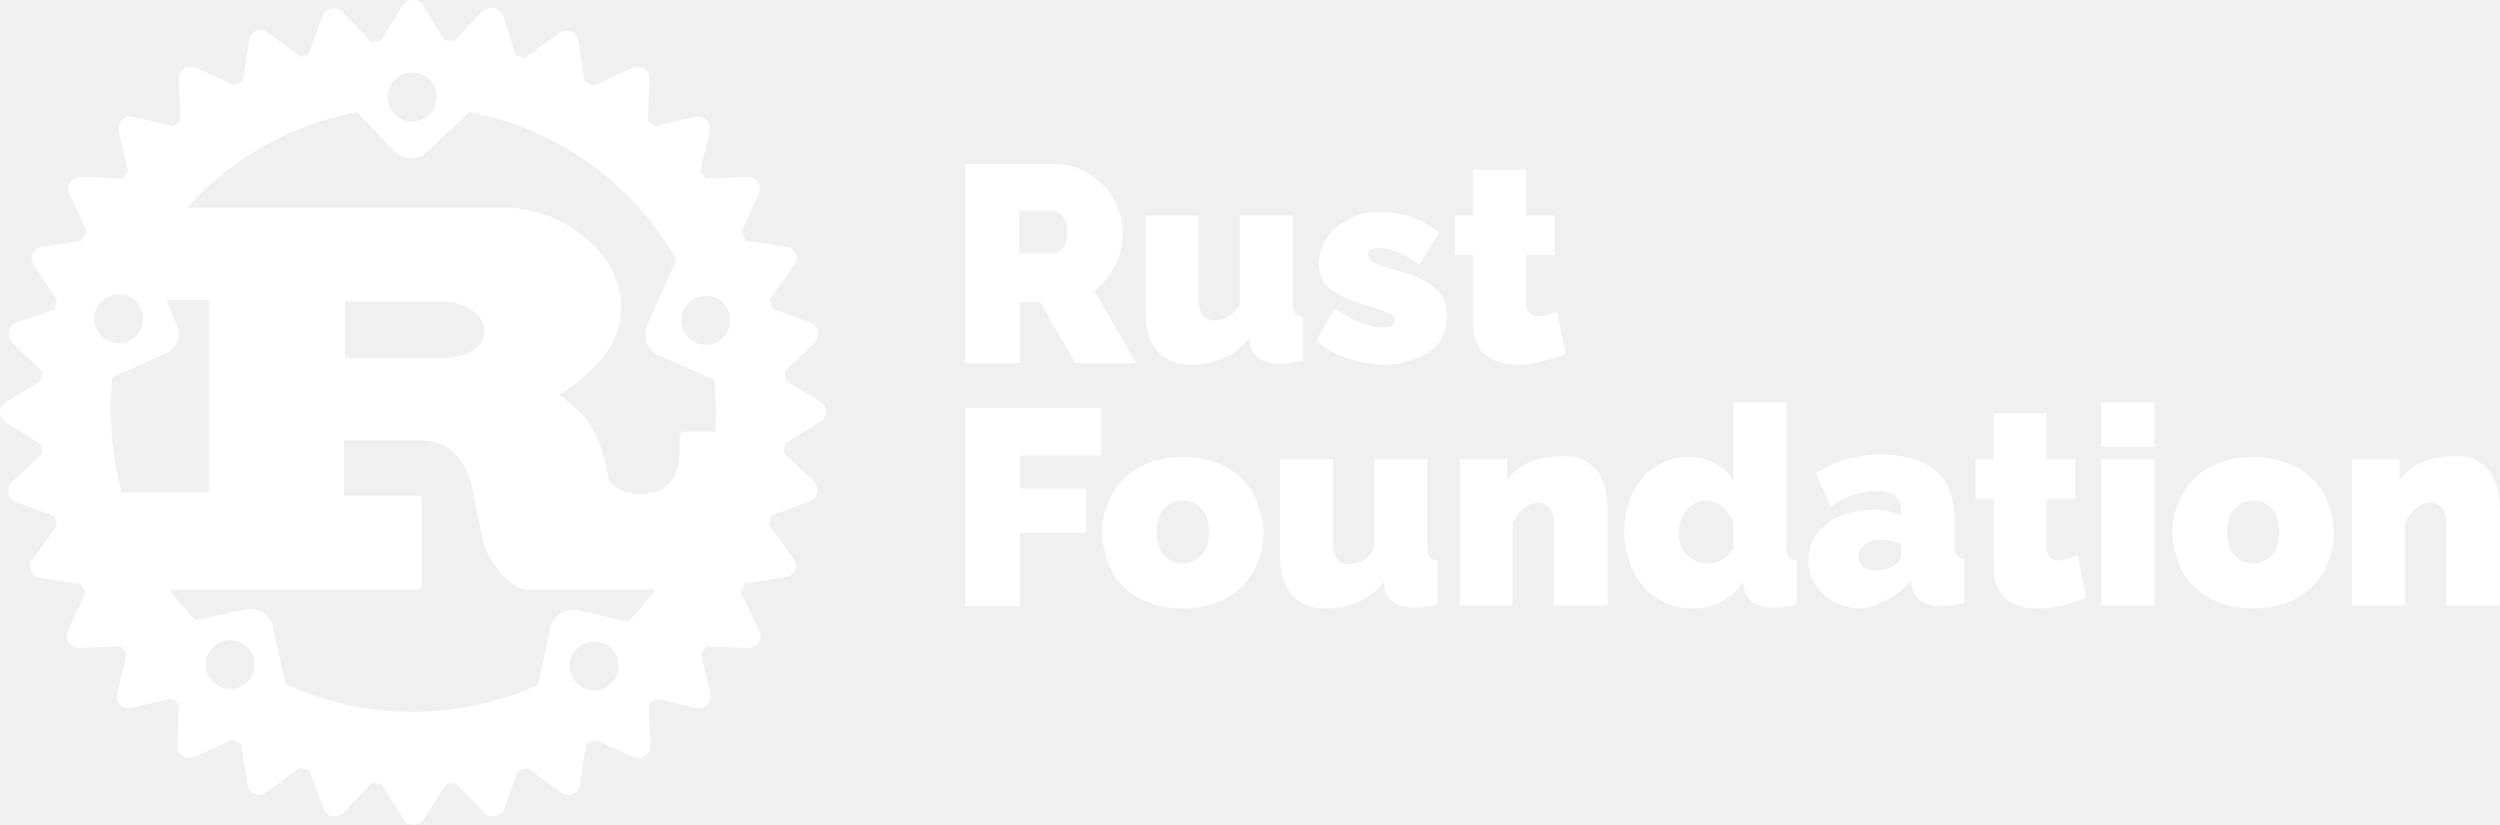
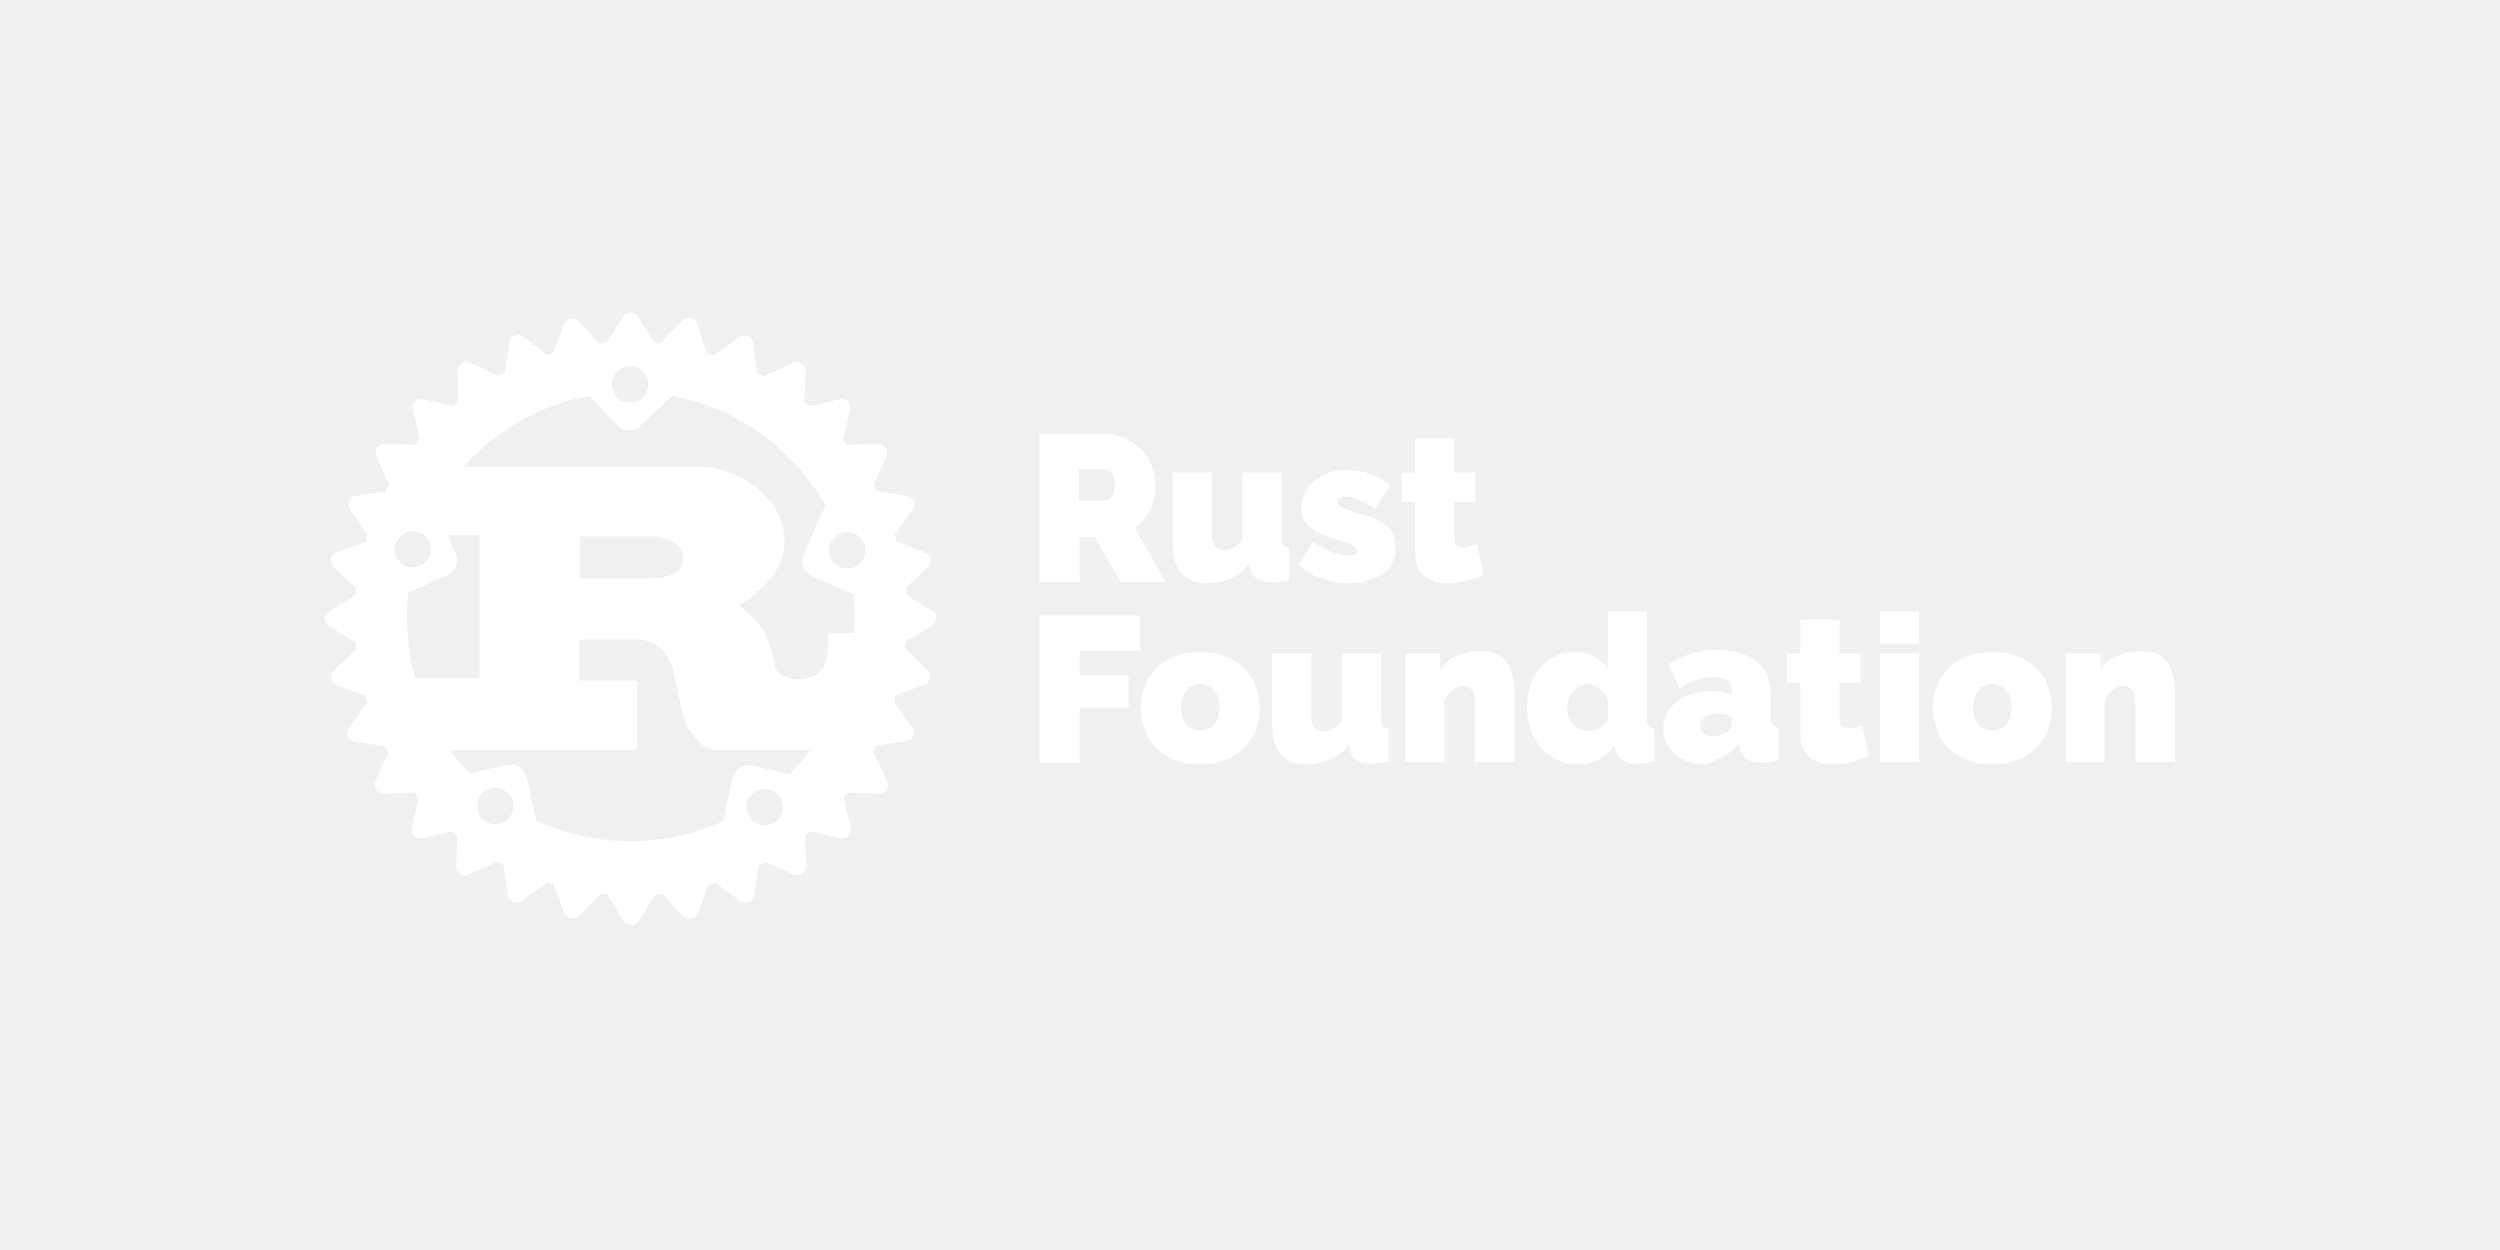
- <svg xmlns="http://www.w3.org/2000/svg" xmlns:xlink="http://www.w3.org/1999/xlink" width="194px" height="64px" viewBox="0 0 194 64" version="1.1">
+ <svg xmlns="http://www.w3.org/2000/svg" xmlns:xlink="http://www.w3.org/1999/xlink" width="200px" height="100px" viewBox="0 0 200 100" version="1.1">
  <defs>
-     <polygon id="path-1" points="0 0 194 0 194 64 0 64" />
+     <polygon id="path-1" points="0 0 148 0 148 49 0 49" />
  </defs>
-   <g id="Web" stroke="none" stroke-width="1" fill="none" fill-rule="evenodd">
-     <g id="DT_EuroRust-'23_vs.2c" transform="translate(-167, -4122)">
-       <g id="Group-22" transform="translate(167, 3775)">
-         <g id="Group-3" transform="translate(0, 347)">
-           <mask id="mask-2" fill="white">
-             <use xlink:href="#path-1" />
-           </mask>
-           <g id="Clip-2" />
-           <path d="M193.939,46.974 L189.826,46.974 L189.826,40.605 C189.826,40.054 189.703,39.625 189.457,39.38 C189.211,39.135 188.905,39.012 188.598,39.012 C188.229,39.012 187.861,39.135 187.493,39.441 C187.125,39.748 186.818,40.115 186.633,40.605 L186.633,46.974 L182.52,46.974 L182.52,35.644 L186.203,35.644 L186.203,37.297 C186.633,36.685 187.186,36.195 187.922,35.889 C188.66,35.583 189.519,35.399 190.501,35.399 C191.299,35.399 191.913,35.522 192.343,35.828 C192.773,36.134 193.141,36.44 193.386,36.869 C193.632,37.297 193.755,37.726 193.878,38.217 C193.939,38.706 194,39.135 194,39.503 L194,46.974 L193.939,46.974 Z M172.82,41.279 C172.82,42.014 173.005,42.626 173.372,43.054 C173.741,43.483 174.232,43.728 174.846,43.728 C175.46,43.728 175.89,43.483 176.319,43.054 C176.688,42.626 176.872,42.014 176.872,41.279 C176.872,40.543 176.688,39.931 176.319,39.503 C175.951,39.074 175.46,38.829 174.846,38.829 C174.232,38.829 173.802,39.074 173.372,39.503 C173.005,39.931 172.82,40.543 172.82,41.279 L172.82,41.279 Z M174.846,47.219 C173.802,47.219 172.943,47.035 172.144,46.729 C171.347,46.423 170.732,45.994 170.181,45.443 C169.628,44.892 169.259,44.28 169.013,43.545 C168.768,42.809 168.584,42.074 168.584,41.34 C168.584,40.543 168.707,39.809 169.013,39.135 C169.259,38.4 169.689,37.788 170.181,37.237 C170.671,36.685 171.347,36.257 172.144,35.951 C172.943,35.644 173.802,35.46 174.846,35.46 C175.829,35.46 176.749,35.644 177.547,35.951 C178.345,36.257 178.959,36.685 179.512,37.237 C180.065,37.788 180.432,38.4 180.678,39.135 C180.924,39.87 181.108,40.605 181.108,41.34 C181.108,42.136 180.985,42.871 180.678,43.545 C180.432,44.28 180.003,44.892 179.512,45.443 C178.959,45.994 178.345,46.423 177.547,46.729 C176.749,47.035 175.829,47.219 174.846,47.219 L174.846,47.219 Z M163.059,46.974 L167.172,46.974 L167.172,35.644 L163.059,35.644 L163.059,46.974 Z M163.059,34.664 L167.172,34.664 L167.172,31.234 L163.059,31.234 L163.059,34.664 Z M161.892,46.362 C161.34,46.606 160.725,46.791 160.051,46.974 C159.375,47.158 158.762,47.219 158.086,47.219 C157.594,47.219 157.165,47.158 156.797,47.035 C156.367,46.913 155.998,46.729 155.692,46.485 C155.385,46.239 155.139,45.872 154.955,45.443 C154.77,45.014 154.709,44.525 154.709,43.912 L154.709,38.706 L153.297,38.706 L153.297,35.644 L154.709,35.644 L154.709,32.092 L158.822,32.092 L158.822,35.644 L161.033,35.644 L161.033,38.706 L158.822,38.706 L158.822,42.442 C158.822,42.809 158.883,43.054 159.068,43.238 C159.252,43.36 159.436,43.483 159.744,43.483 C159.928,43.483 160.174,43.422 160.418,43.36 C160.664,43.3 160.91,43.177 161.217,43.116 C161.217,43.116 161.892,46.362 161.892,46.362 L161.892,46.362 Z M145.623,44.28 C145.868,44.28 146.114,44.218 146.36,44.157 C146.605,44.096 146.851,43.974 147.035,43.851 C147.22,43.728 147.342,43.606 147.403,43.483 C147.526,43.36 147.526,43.177 147.526,43.054 L147.526,42.197 C147.281,42.136 147.035,42.014 146.728,41.952 C146.421,41.891 146.175,41.891 145.93,41.891 C145.439,41.891 145.009,42.014 144.702,42.258 C144.396,42.503 144.211,42.809 144.211,43.177 C144.211,43.483 144.334,43.728 144.579,43.974 C144.825,44.218 145.255,44.28 145.623,44.28 L145.623,44.28 Z M144.396,47.219 C143.843,47.219 143.29,47.097 142.799,46.913 C142.308,46.729 141.878,46.485 141.51,46.117 C141.142,45.811 140.896,45.382 140.65,44.953 C140.404,44.525 140.343,44.034 140.343,43.483 C140.343,42.932 140.466,42.381 140.712,41.891 C140.957,41.401 141.326,41.034 141.755,40.666 C142.185,40.299 142.676,40.054 143.29,39.869 C143.904,39.686 144.518,39.563 145.255,39.563 C146.175,39.563 146.912,39.686 147.526,39.992 L147.526,39.625 C147.526,39.074 147.342,38.706 147.035,38.461 C146.728,38.217 146.237,38.094 145.562,38.094 C144.886,38.094 144.334,38.217 143.781,38.4 C143.228,38.583 142.676,38.89 142.062,39.319 L140.896,36.746 C142.369,35.766 144.088,35.277 145.991,35.277 C147.833,35.277 149.184,35.705 150.167,36.502 C151.149,37.297 151.639,38.523 151.639,40.115 L151.639,42.32 C151.639,42.688 151.7,42.994 151.823,43.116 C151.946,43.238 152.131,43.36 152.438,43.36 L152.438,46.791 C152.131,46.852 151.762,46.913 151.517,46.974 C151.271,47.035 150.964,47.035 150.718,47.035 C149.982,47.035 149.429,46.913 149.061,46.606 C148.693,46.362 148.447,45.933 148.325,45.443 L148.263,45.014 C147.772,45.688 147.158,46.178 146.482,46.485 C145.808,46.791 145.193,47.219 144.396,47.219 Z M132.547,43.728 C133.283,43.728 133.959,43.36 134.511,42.565 L134.511,40.543 C134.327,40.054 134.02,39.625 133.651,39.319 C133.283,39.012 132.854,38.829 132.424,38.829 C132.117,38.829 131.871,38.89 131.564,39.012 C131.319,39.135 131.073,39.319 130.889,39.563 C130.705,39.809 130.582,40.054 130.459,40.36 C130.336,40.666 130.275,40.972 130.275,41.34 C130.275,42.074 130.459,42.626 130.889,43.054 C131.319,43.483 131.871,43.728 132.547,43.728 L132.547,43.728 Z M131.442,47.219 C130.643,47.219 129.968,47.097 129.293,46.791 C128.617,46.485 128.065,46.117 127.573,45.566 C127.083,45.014 126.714,44.402 126.469,43.667 C126.223,42.932 126.038,42.136 126.038,41.279 C126.038,40.421 126.161,39.686 126.407,38.951 C126.653,38.217 127.021,37.603 127.45,37.114 C127.881,36.563 128.433,36.195 129.047,35.889 C129.661,35.583 130.336,35.46 131.073,35.46 C131.809,35.46 132.485,35.644 133.099,35.951 C133.713,36.257 134.204,36.746 134.511,37.359 L134.511,31.234 L138.625,31.234 L138.625,42.442 C138.625,42.809 138.685,43.116 138.808,43.238 C138.931,43.36 139.115,43.483 139.422,43.483 L139.422,46.913 C138.685,47.035 138.133,47.158 137.703,47.158 C136.291,47.158 135.494,46.606 135.309,45.566 L135.248,45.137 C134.879,45.811 134.327,46.3 133.651,46.668 C132.915,47.035 132.178,47.219 131.442,47.219 Z M124.688,46.974 L120.575,46.974 L120.575,40.605 C120.575,40.054 120.452,39.625 120.206,39.38 C119.961,39.135 119.654,39.012 119.347,39.012 C118.978,39.012 118.61,39.135 118.242,39.441 C117.874,39.748 117.566,40.115 117.382,40.605 L117.382,46.974 L113.269,46.974 L113.269,35.644 L116.953,35.644 L116.953,37.297 C117.382,36.685 117.935,36.195 118.671,35.889 C119.408,35.583 120.268,35.399 121.251,35.399 C122.048,35.399 122.663,35.522 123.092,35.828 C123.522,36.134 123.89,36.44 124.136,36.869 C124.381,37.297 124.504,37.726 124.626,38.217 C124.688,38.706 124.749,39.135 124.749,39.503 L124.749,46.974 L124.688,46.974 Z M102.893,47.219 C101.727,47.219 100.868,46.852 100.254,46.178 C99.64,45.505 99.333,44.463 99.333,43.116 L99.333,35.644 L103.446,35.644 L103.446,42.197 C103.446,42.688 103.569,43.116 103.753,43.36 C103.938,43.606 104.305,43.789 104.674,43.789 C104.981,43.789 105.288,43.728 105.656,43.545 C105.963,43.422 106.332,43.054 106.639,42.626 L106.639,35.644 L110.752,35.644 L110.752,42.442 C110.752,42.809 110.813,43.116 110.936,43.238 C111.059,43.36 111.244,43.483 111.55,43.483 L111.55,46.913 C110.813,47.035 110.261,47.158 109.832,47.158 C108.42,47.158 107.621,46.606 107.437,45.566 L107.375,45.137 C106.823,45.872 106.209,46.362 105.473,46.668 C104.674,47.035 103.876,47.219 102.893,47.219 Z M89.756,41.279 C89.756,42.014 89.939,42.626 90.308,43.054 C90.677,43.483 91.168,43.728 91.782,43.728 C92.396,43.728 92.825,43.483 93.255,43.054 C93.624,42.626 93.808,42.014 93.808,41.279 C93.808,40.543 93.624,39.931 93.255,39.503 C92.886,39.074 92.396,38.829 91.782,38.829 C91.168,38.829 90.738,39.074 90.308,39.503 C89.939,39.931 89.756,40.543 89.756,41.279 L89.756,41.279 Z M91.782,47.219 C90.738,47.219 89.878,47.035 89.08,46.729 C88.283,46.423 87.668,45.994 87.115,45.443 C86.564,44.892 86.195,44.28 85.949,43.545 C85.703,42.809 85.519,42.074 85.519,41.34 C85.519,40.543 85.642,39.809 85.949,39.135 C86.195,38.4 86.625,37.788 87.115,37.237 C87.607,36.685 88.283,36.257 89.08,35.951 C89.878,35.644 90.738,35.46 91.782,35.46 C92.763,35.46 93.685,35.644 94.483,35.951 C95.281,36.257 95.895,36.685 96.448,37.237 C97,37.788 97.368,38.4 97.614,39.135 C97.86,39.87 98.044,40.605 98.044,41.34 C98.044,42.136 97.921,42.871 97.614,43.545 C97.368,44.28 96.939,44.892 96.448,45.443 C95.895,45.994 95.281,46.423 94.483,46.729 C93.685,47.035 92.825,47.219 91.782,47.219 L91.782,47.219 Z M74.899,46.974 L74.899,31.663 L85.459,31.663 L85.459,35.338 L79.135,35.338 L79.135,37.91 L84.291,37.91 L84.291,41.34 L79.135,41.34 L79.135,47.035 L74.899,47.035 L74.899,46.974 Z M121.495,27.437 C120.943,27.682 120.329,27.866 119.654,28.049 C118.978,28.234 118.365,28.295 117.689,28.295 C117.198,28.295 116.769,28.234 116.4,28.111 C115.97,27.988 115.602,27.805 115.295,27.56 C114.988,27.315 114.742,26.948 114.558,26.519 C114.374,26.09 114.312,25.6 114.312,24.988 L114.312,19.782 L112.9,19.782 L112.9,16.72 L114.312,16.72 L114.312,13.168 L118.426,13.168 L118.426,16.72 L120.636,16.72 L120.636,19.782 L118.426,19.782 L118.426,23.517 C118.426,23.885 118.488,24.131 118.671,24.314 C118.856,24.437 119.04,24.559 119.347,24.559 C119.531,24.559 119.777,24.497 120.022,24.437 C120.268,24.375 120.513,24.252 120.82,24.191 L121.495,27.437 Z M107.498,28.295 C106.516,28.295 105.534,28.111 104.551,27.805 C103.569,27.499 102.77,27.009 102.157,26.396 L103.569,23.946 C104.305,24.437 104.981,24.803 105.595,25.049 C106.27,25.294 106.823,25.417 107.375,25.417 C107.928,25.417 108.235,25.232 108.235,24.865 C108.235,24.682 108.112,24.497 107.928,24.375 C107.682,24.252 107.252,24.069 106.639,23.885 C105.84,23.64 105.165,23.457 104.613,23.211 C104.061,22.966 103.631,22.722 103.323,22.477 C102.955,22.231 102.77,21.925 102.587,21.619 C102.464,21.313 102.341,20.945 102.341,20.517 C102.341,19.966 102.464,19.414 102.71,18.925 C102.955,18.434 103.262,18.006 103.692,17.638 C104.122,17.271 104.613,17.026 105.165,16.78 C105.717,16.536 106.332,16.474 107.007,16.474 C107.867,16.474 108.664,16.597 109.401,16.78 C110.138,17.026 110.936,17.454 111.673,18.067 L110.138,20.517 C109.401,20.026 108.849,19.72 108.358,19.537 C107.867,19.353 107.437,19.231 107.007,19.231 C106.762,19.231 106.577,19.292 106.393,19.353 C106.209,19.476 106.147,19.598 106.147,19.782 C106.147,20.026 106.27,20.149 106.516,20.333 C106.762,20.455 107.191,20.639 107.867,20.823 C108.664,21.068 109.401,21.252 109.953,21.497 C110.506,21.742 110.936,21.986 111.305,22.293 C111.673,22.599 111.857,22.905 112.041,23.211 C112.164,23.579 112.287,23.946 112.287,24.437 C112.287,25.049 112.164,25.539 111.98,26.029 C111.795,26.519 111.427,26.886 111.059,27.192 C110.629,27.499 110.138,27.805 109.586,27.928 C108.91,28.172 108.235,28.295 107.498,28.295 L107.498,28.295 Z M92.457,28.295 C91.29,28.295 90.431,27.928 89.817,27.254 C89.203,26.58 88.896,25.539 88.896,24.191 L88.896,16.72 L93.009,16.72 L93.009,23.273 C93.009,23.763 93.132,24.191 93.316,24.437 C93.562,24.682 93.869,24.865 94.237,24.865 C94.544,24.865 94.851,24.803 95.22,24.62 C95.527,24.497 95.895,24.131 96.202,23.702 L96.202,16.72 L100.315,16.72 L100.315,23.517 C100.315,23.885 100.376,24.191 100.499,24.314 C100.622,24.437 100.807,24.559 101.114,24.559 L101.114,27.988 C100.376,28.111 99.825,28.234 99.395,28.234 C97.983,28.234 97.184,27.682 97,26.641 L96.939,26.212 C96.386,26.948 95.772,27.437 95.036,27.743 C94.298,28.111 93.439,28.295 92.457,28.295 L92.457,28.295 Z M79.135,19.659 L81.775,19.659 C82.02,19.659 82.266,19.537 82.512,19.231 C82.757,18.925 82.818,18.557 82.818,18.006 C82.818,17.454 82.695,17.088 82.45,16.78 C82.205,16.474 81.959,16.352 81.652,16.352 L79.073,16.352 L79.073,19.659 L79.135,19.659 Z M74.899,28.049 L74.899,12.739 L81.959,12.739 C82.695,12.739 83.371,12.923 84.047,13.229 C84.66,13.535 85.213,13.963 85.703,14.454 C86.195,14.943 86.502,15.495 86.748,16.168 C86.993,16.78 87.115,17.454 87.115,18.128 C87.115,19.046 86.932,19.843 86.502,20.639 C86.133,21.435 85.581,22.048 84.906,22.538 L88.16,28.172 L83.432,28.172 L80.731,23.457 L79.135,23.457 L79.135,28.172 L74.899,28.172 L74.899,28.049 Z M54.762,26.763 C53.719,26.763 52.858,25.906 52.858,24.865 C52.858,23.823 53.719,22.966 54.762,22.966 L54.823,22.966 C55.867,22.966 56.665,23.823 56.665,24.865 C56.665,25.906 55.805,26.763 54.762,26.763 L54.762,26.763 Z M30.082,7.533 C30.082,6.492 30.941,5.634 31.985,5.634 L32.047,5.634 C33.09,5.634 33.888,6.492 33.888,7.533 C33.888,8.574 33.029,9.431 31.985,9.431 C30.941,9.431 30.082,8.574 30.082,7.533 L30.082,7.533 Z M49.973,38.339 C48.745,38.461 47.395,37.849 47.21,37.052 C46.474,33.011 45.307,32.153 43.404,30.622 C45.737,29.152 48.192,26.948 48.192,23.946 C48.192,20.762 45.983,18.74 44.509,17.76 C42.421,16.414 40.089,16.108 39.476,16.108 L14.55,16.108 C17.987,12.249 22.592,9.677 27.688,8.697 L30.635,11.759 C31.31,12.432 32.414,12.494 33.09,11.82 L36.406,8.697 C43.22,9.983 49.052,14.148 52.49,20.149 L50.219,25.232 C49.85,26.09 50.219,27.131 51.078,27.56 L55.437,29.458 C55.56,30.806 55.56,32.153 55.498,33.5 L53.104,33.5 C52.858,33.5 52.736,33.685 52.736,33.868 L52.736,34.971 C52.736,37.603 51.262,38.217 49.973,38.339 L49.973,38.339 Z M26.766,27.805 L26.766,23.395 L34.687,23.395 C35.117,23.395 37.572,23.885 37.572,25.723 C37.572,27.254 35.669,27.805 34.134,27.805 L26.766,27.805 Z M7.305,24.743 C7.305,23.702 8.164,22.844 9.209,22.844 L9.27,22.844 C10.314,22.844 11.111,23.702 11.111,24.743 C11.111,25.783 10.252,26.641 9.209,26.641 C8.164,26.641 7.305,25.783 7.305,24.743 L7.305,24.743 Z M8.717,29.274 L12.831,27.437 C13.69,27.07 14.12,26.029 13.69,25.171 L12.892,23.273 L16.208,23.273 L16.208,38.217 L9.454,38.217 C8.656,35.338 8.41,32.276 8.717,29.274 L8.717,29.274 Z M19.768,51.568 C19.768,52.609 18.909,53.466 17.865,53.466 C16.821,53.466 15.962,52.609 15.962,51.568 C15.962,50.526 16.821,49.669 17.865,49.669 L17.927,49.669 C18.909,49.731 19.768,50.526 19.768,51.568 L19.768,51.568 Z M48.009,51.69 C48.009,52.731 47.149,53.589 46.106,53.589 C45.062,53.589 44.202,52.731 44.202,51.69 C44.202,50.649 45.062,49.791 46.106,49.791 L46.167,49.791 C47.21,49.791 48.009,50.649 48.009,51.69 L48.009,51.69 Z M44.816,47.342 C43.895,47.158 42.974,47.709 42.729,48.689 L41.747,53.16 C35.484,55.977 28.363,55.916 22.163,53.099 L21.18,48.628 C20.996,47.709 20.075,47.097 19.093,47.28 L15.163,48.138 C14.427,47.403 13.751,46.606 13.138,45.749 L32.353,45.749 C32.537,45.749 32.722,45.688 32.722,45.505 L32.722,38.706 C32.722,38.523 32.599,38.461 32.353,38.461 L26.705,38.461 L26.705,34.174 L32.783,34.174 C33.336,34.174 35.73,34.358 36.529,37.42 C36.773,38.339 37.326,41.462 37.633,42.442 C38.002,43.545 39.476,45.749 41.009,45.749 L50.895,45.749 C50.219,46.606 49.483,47.464 48.745,48.26 L44.816,47.342 Z M63.726,31.234 L60.963,29.52 C60.963,29.274 60.902,29.029 60.902,28.785 L63.234,26.58 C63.48,26.335 63.541,26.029 63.48,25.723 C63.418,25.417 63.173,25.171 62.927,25.049 L59.919,23.946 L59.734,23.211 L61.638,20.578 C61.822,20.333 61.883,19.966 61.761,19.72 C61.638,19.414 61.392,19.231 61.085,19.169 L57.893,18.68 C57.77,18.434 57.647,18.251 57.525,18.006 L58.875,15.066 C58.998,14.76 58.998,14.454 58.814,14.148 C58.629,13.841 58.322,13.719 58.016,13.719 L54.762,13.841 C54.639,13.657 54.455,13.474 54.332,13.29 L55.069,10.166 C55.131,9.86 55.069,9.554 54.823,9.309 C54.578,9.064 54.27,9.003 53.963,9.064 L50.833,9.799 C50.649,9.677 50.464,9.493 50.28,9.371 L50.403,6.125 C50.403,5.818 50.28,5.512 49.973,5.328 C49.727,5.145 49.36,5.145 49.052,5.267 L46.044,6.676 C45.86,6.553 45.614,6.431 45.368,6.308 L44.878,3.123 C44.816,2.817 44.632,2.572 44.325,2.449 C44.018,2.328 43.712,2.388 43.404,2.572 L40.765,4.471 L40.027,4.288 L39.046,1.225 C38.923,0.919 38.677,0.674 38.308,0.612 C38.002,0.551 37.695,0.674 37.449,0.857 L35.239,3.185 C34.994,3.185 34.748,3.123 34.502,3.123 L32.783,0.368 C32.722,0.183 32.414,-9.96886288e-05 32.047,-9.96886288e-05 C31.678,-9.96886288e-05 31.433,0.183 31.248,0.429 L29.529,3.185 C29.284,3.185 29.039,3.246 28.793,3.246 L26.583,0.919 C26.337,0.674 26.03,0.612 25.723,0.674 C25.416,0.735 25.17,0.98 25.048,1.225 L23.942,4.226 C23.758,4.288 23.513,4.348 23.329,4.409 L20.751,2.511 C20.505,2.328 20.136,2.266 19.891,2.388 C19.583,2.511 19.4,2.756 19.339,3.062 L18.847,6.246 C18.602,6.369 18.417,6.492 18.171,6.614 L15.225,5.267 C14.918,5.145 14.611,5.145 14.304,5.328 C14.058,5.512 13.874,5.818 13.874,6.125 L13.997,9.371 C13.813,9.493 13.629,9.677 13.445,9.799 L10.314,9.064 C10.007,9.003 9.699,9.064 9.454,9.309 C9.209,9.554 9.147,9.86 9.209,10.166 L9.945,13.29 C9.761,13.474 9.638,13.657 9.515,13.841 L6.262,13.719 C5.955,13.719 5.648,13.841 5.463,14.148 C5.279,14.392 5.279,14.76 5.402,15.066 L6.752,18.006 C6.63,18.189 6.507,18.434 6.385,18.68 L3.192,19.169 C2.885,19.231 2.639,19.414 2.516,19.72 C2.394,20.026 2.455,20.333 2.639,20.578 L4.42,23.273 L4.236,24.008 L1.227,25.049 C0.92,25.171 0.736,25.417 0.675,25.723 C0.614,26.029 0.736,26.335 0.92,26.58 L3.254,28.785 C3.254,29.029 3.192,29.274 3.192,29.52 L0.43,31.234 C0.184,31.357 0,31.663 0,31.969 C0,32.276 0.184,32.582 0.43,32.766 L3.192,34.48 C3.192,34.725 3.254,34.971 3.254,35.215 L0.92,37.42 C0.675,37.665 0.614,37.971 0.675,38.277 C0.675,38.583 0.92,38.829 1.227,38.951 L4.236,40.054 L4.42,40.788 L2.516,43.422 C2.332,43.667 2.271,44.034 2.394,44.28 C2.516,44.525 2.762,44.769 3.069,44.831 L6.262,45.32 C6.385,45.566 6.507,45.749 6.63,45.994 L5.279,48.934 C5.156,49.24 5.156,49.546 5.34,49.852 C5.525,50.097 5.832,50.282 6.139,50.282 L9.392,50.159 C9.515,50.343 9.699,50.526 9.822,50.711 L9.086,53.834 C9.025,54.14 9.086,54.446 9.332,54.691 C9.577,54.936 9.884,54.997 10.191,54.936 L13.322,54.201 C13.506,54.323 13.69,54.508 13.874,54.629 L13.751,57.876 C13.751,58.182 13.874,58.488 14.181,58.672 C14.488,58.855 14.796,58.855 15.102,58.733 L18.049,57.386 C18.233,57.508 18.479,57.631 18.724,57.754 L19.216,60.938 C19.277,61.244 19.461,61.489 19.768,61.611 C20.075,61.734 20.382,61.673 20.628,61.489 L23.268,59.591 L24.004,59.774 L25.11,62.775 C25.232,63.082 25.477,63.265 25.784,63.326 C26.092,63.388 26.399,63.265 26.644,63.082 L28.854,60.754 C29.1,60.754 29.346,60.815 29.59,60.815 L31.31,63.571 C31.494,63.817 31.801,64 32.108,64 C32.414,64 32.722,63.817 32.906,63.571 L34.625,60.815 C34.871,60.815 35.117,60.754 35.361,60.754 L37.572,63.082 C37.818,63.326 38.124,63.388 38.431,63.326 C38.738,63.265 38.984,63.02 39.107,62.775 L40.212,59.774 L40.949,59.591 L43.527,61.489 C43.773,61.673 44.141,61.734 44.448,61.611 C44.755,61.489 44.939,61.244 45.001,60.938 L45.491,57.754 C45.737,57.631 45.921,57.508 46.167,57.386 L49.114,58.733 C49.421,58.855 49.727,58.855 50.034,58.672 C50.28,58.488 50.464,58.182 50.464,57.876 L50.342,54.629 C50.526,54.508 50.71,54.323 50.895,54.201 L54.025,54.936 C54.332,54.997 54.639,54.936 54.885,54.691 C55.131,54.446 55.192,54.14 55.131,53.834 L54.393,50.711 C54.516,50.526 54.701,50.343 54.823,50.159 L58.077,50.282 C58.384,50.282 58.691,50.159 58.875,49.852 C59.059,49.608 59.059,49.24 58.937,48.934 L57.463,45.933 C57.586,45.749 57.709,45.505 57.832,45.26 L61.024,44.769 C61.331,44.708 61.576,44.525 61.699,44.218 C61.822,43.912 61.761,43.606 61.576,43.36 L59.673,40.728 L59.857,39.992 L62.865,38.89 C63.173,38.768 63.357,38.523 63.418,38.217 C63.48,37.91 63.357,37.603 63.173,37.359 L60.84,35.154 C60.84,34.909 60.902,34.664 60.902,34.419 L63.664,32.705 C63.91,32.52 64.093,32.214 64.093,31.908 C64.093,31.602 63.97,31.357 63.726,31.234 L63.726,31.234 Z" id="Fill-1" fill="#FFFFFF" mask="url(#mask-2)" />
-         </g>
-       </g>
+   <g id="Artboard" stroke="none" stroke-width="1" fill="none" fill-rule="evenodd">
+     <g id="rust_foundation" transform="translate(26, 25)">
+       <mask id="mask-2" fill="white">
+         <use xlink:href="#path-1" />
+       </mask>
+       <g id="path-1" />
+       <path d="M147.953,35.965 L144.816,35.965 L144.816,31.088 C144.816,30.666 144.722,30.338 144.534,30.15 C144.347,29.963 144.113,29.869 143.879,29.869 C143.597,29.869 143.317,29.963 143.036,30.197 C142.755,30.432 142.521,30.713 142.38,31.088 L142.38,35.965 L139.242,35.965 L139.242,27.29 L142.052,27.29 L142.052,28.556 C142.38,28.087 142.801,27.712 143.363,27.477 C143.926,27.243 144.582,27.103 145.331,27.103 C145.939,27.103 146.408,27.197 146.736,27.431 C147.064,27.665 147.344,27.899 147.532,28.228 C147.719,28.556 147.813,28.884 147.907,29.26 C147.953,29.634 148,29.963 148,30.244 L148,35.965 L147.953,35.965 Z M131.842,31.604 C131.842,32.167 131.983,32.635 132.263,32.964 C132.545,33.292 132.919,33.48 133.388,33.48 C133.856,33.48 134.184,33.292 134.512,32.964 C134.793,32.635 134.933,32.167 134.933,31.604 C134.933,31.041 134.793,30.572 134.512,30.244 C134.23,29.916 133.856,29.728 133.388,29.728 C132.919,29.728 132.591,29.916 132.263,30.244 C131.983,30.572 131.842,31.041 131.842,31.604 L131.842,31.604 Z M133.388,36.152 C132.591,36.152 131.936,36.011 131.327,35.777 C130.718,35.543 130.249,35.214 129.828,34.792 C129.407,34.37 129.126,33.902 128.938,33.339 C128.751,32.776 128.61,32.213 128.61,31.651 C128.61,31.041 128.704,30.478 128.938,29.963 C129.126,29.4 129.453,28.931 129.828,28.509 C130.203,28.087 130.718,27.759 131.327,27.525 C131.936,27.29 132.591,27.149 133.388,27.149 C134.137,27.149 134.839,27.29 135.449,27.525 C136.057,27.759 136.526,28.087 136.947,28.509 C137.369,28.931 137.649,29.4 137.837,29.963 C138.025,30.526 138.165,31.088 138.165,31.651 C138.165,32.261 138.071,32.823 137.837,33.339 C137.649,33.902 137.322,34.37 136.947,34.792 C136.526,35.214 136.057,35.543 135.449,35.777 C134.839,36.011 134.137,36.152 133.388,36.152 L133.388,36.152 Z M124.395,35.965 L127.533,35.965 L127.533,27.29 L124.395,27.29 L124.395,35.965 Z M124.395,26.539 L127.533,26.539 L127.533,23.914 L124.395,23.914 L124.395,26.539 Z M123.505,35.496 C123.084,35.683 122.615,35.824 122.1,35.965 C121.585,36.105 121.117,36.152 120.602,36.152 C120.227,36.152 119.899,36.105 119.618,36.011 C119.29,35.918 119.009,35.777 118.775,35.59 C118.541,35.402 118.353,35.12 118.213,34.792 C118.072,34.464 118.026,34.089 118.026,33.62 L118.026,29.634 L116.948,29.634 L116.948,27.29 L118.026,27.29 L118.026,24.57 L121.164,24.57 L121.164,27.29 L122.85,27.29 L122.85,29.634 L121.164,29.634 L121.164,32.495 C121.164,32.776 121.21,32.964 121.351,33.104 C121.491,33.198 121.632,33.292 121.866,33.292 C122.007,33.292 122.194,33.245 122.381,33.198 C122.569,33.151 122.756,33.057 122.99,33.011 C122.99,33.011 123.505,35.496 123.505,35.496 L123.505,35.496 Z M111.094,33.902 C111.281,33.902 111.469,33.854 111.656,33.808 C111.843,33.761 112.031,33.667 112.171,33.573 C112.312,33.48 112.406,33.386 112.452,33.292 C112.546,33.198 112.546,33.057 112.546,32.964 L112.546,32.307 C112.358,32.261 112.171,32.167 111.937,32.119 C111.703,32.073 111.515,32.073 111.328,32.073 C110.953,32.073 110.625,32.167 110.391,32.354 C110.157,32.541 110.016,32.776 110.016,33.057 C110.016,33.292 110.11,33.48 110.298,33.667 C110.485,33.854 110.813,33.902 111.094,33.902 L111.094,33.902 Z M110.157,36.152 C109.736,36.152 109.314,36.059 108.939,35.918 C108.565,35.777 108.237,35.59 107.956,35.308 C107.675,35.074 107.488,34.746 107.3,34.418 C107.113,34.089 107.066,33.714 107.066,33.292 C107.066,32.87 107.16,32.448 107.347,32.073 C107.534,31.697 107.815,31.416 108.143,31.135 C108.471,30.854 108.845,30.666 109.314,30.525 C109.782,30.385 110.251,30.291 110.813,30.291 C111.515,30.291 112.077,30.385 112.546,30.619 L112.546,30.338 C112.546,29.916 112.406,29.634 112.171,29.447 C111.937,29.26 111.562,29.166 111.047,29.166 C110.532,29.166 110.11,29.26 109.689,29.4 C109.267,29.54 108.845,29.776 108.377,30.104 L107.488,28.134 C108.611,27.384 109.923,27.009 111.375,27.009 C112.78,27.009 113.811,27.337 114.56,27.947 C115.309,28.556 115.684,29.494 115.684,30.713 L115.684,32.401 C115.684,32.683 115.73,32.917 115.824,33.011 C115.918,33.104 116.059,33.198 116.293,33.198 L116.293,35.824 C116.059,35.871 115.777,35.918 115.59,35.965 C115.402,36.011 115.168,36.011 114.981,36.011 C114.419,36.011 113.997,35.918 113.717,35.683 C113.436,35.496 113.248,35.168 113.155,34.792 L113.108,34.464 C112.733,34.98 112.265,35.355 111.749,35.59 C111.235,35.824 110.766,36.152 110.157,36.152 Z M101.118,33.48 C101.68,33.48 102.195,33.198 102.617,32.589 L102.617,31.041 C102.476,30.666 102.242,30.338 101.961,30.104 C101.68,29.869 101.352,29.728 101.024,29.728 C100.79,29.728 100.603,29.776 100.369,29.869 C100.181,29.963 99.994,30.104 99.853,30.291 C99.713,30.478 99.619,30.666 99.526,30.901 C99.432,31.135 99.385,31.369 99.385,31.651 C99.385,32.213 99.526,32.635 99.853,32.964 C100.181,33.292 100.603,33.48 101.118,33.48 L101.118,33.48 Z M100.275,36.152 C99.666,36.152 99.151,36.059 98.636,35.824 C98.121,35.59 97.699,35.308 97.324,34.886 C96.95,34.464 96.668,33.995 96.481,33.432 C96.294,32.87 96.153,32.261 96.153,31.604 C96.153,30.947 96.247,30.385 96.434,29.822 C96.622,29.26 96.902,28.79 97.23,28.415 C97.559,27.993 97.98,27.712 98.448,27.477 C98.916,27.243 99.432,27.149 99.994,27.149 C100.556,27.149 101.071,27.29 101.54,27.525 C102.008,27.759 102.382,28.134 102.617,28.603 L102.617,23.914 L105.755,23.914 L105.755,32.495 C105.755,32.776 105.801,33.011 105.895,33.104 C105.989,33.198 106.129,33.292 106.363,33.292 L106.363,35.918 C105.801,36.011 105.38,36.105 105.052,36.105 C103.975,36.105 103.366,35.683 103.225,34.886 L103.179,34.558 C102.897,35.074 102.476,35.449 101.961,35.73 C101.399,36.011 100.837,36.152 100.275,36.152 Z M95.123,35.965 L91.985,35.965 L91.985,31.088 C91.985,30.666 91.891,30.338 91.704,30.15 C91.516,29.963 91.282,29.869 91.048,29.869 C90.767,29.869 90.486,29.963 90.205,30.197 C89.924,30.432 89.69,30.713 89.549,31.088 L89.549,35.965 L86.412,35.965 L86.412,27.29 L89.222,27.29 L89.222,28.556 C89.549,28.087 89.971,27.712 90.533,27.477 C91.095,27.243 91.751,27.103 92.5,27.103 C93.109,27.103 93.578,27.197 93.905,27.431 C94.233,27.665 94.514,27.899 94.701,28.228 C94.889,28.556 94.983,28.884 95.076,29.26 C95.123,29.634 95.169,29.963 95.169,30.244 L95.169,35.965 L95.123,35.965 Z M78.496,36.152 C77.606,36.152 76.951,35.871 76.483,35.355 C76.014,34.84 75.78,34.042 75.78,33.011 L75.78,27.29 L78.918,27.29 L78.918,32.307 C78.918,32.683 79.011,33.011 79.152,33.198 C79.293,33.386 79.573,33.526 79.855,33.526 C80.089,33.526 80.323,33.48 80.604,33.339 C80.838,33.245 81.119,32.964 81.353,32.635 L81.353,27.29 L84.491,27.29 L84.491,32.495 C84.491,32.776 84.538,33.011 84.631,33.104 C84.725,33.198 84.866,33.292 85.1,33.292 L85.1,35.918 C84.538,36.011 84.117,36.105 83.789,36.105 C82.712,36.105 82.103,35.683 81.962,34.886 L81.915,34.558 C81.494,35.12 81.025,35.496 80.464,35.73 C79.855,36.011 79.245,36.152 78.496,36.152 Z M68.473,31.604 C68.473,32.167 68.614,32.635 68.895,32.964 C69.176,33.292 69.551,33.48 70.019,33.48 C70.487,33.48 70.815,33.292 71.143,32.964 C71.424,32.635 71.565,32.167 71.565,31.604 C71.565,31.041 71.424,30.572 71.143,30.244 C70.862,29.916 70.487,29.728 70.019,29.728 C69.551,29.728 69.223,29.916 68.895,30.244 C68.614,30.572 68.473,31.041 68.473,31.604 L68.473,31.604 Z M70.019,36.152 C69.223,36.152 68.567,36.011 67.958,35.777 C67.35,35.543 66.881,35.214 66.459,34.792 C66.038,34.37 65.757,33.902 65.569,33.339 C65.382,32.776 65.242,32.213 65.242,31.651 C65.242,31.041 65.335,30.478 65.569,29.963 C65.757,29.4 66.085,28.931 66.459,28.509 C66.834,28.087 67.35,27.759 67.958,27.525 C68.567,27.29 69.223,27.149 70.019,27.149 C70.768,27.149 71.471,27.29 72.08,27.525 C72.688,27.759 73.157,28.087 73.579,28.509 C74,28.931 74.281,29.4 74.468,29.963 C74.656,30.526 74.796,31.088 74.796,31.651 C74.796,32.261 74.703,32.823 74.468,33.339 C74.281,33.902 73.953,34.37 73.579,34.792 C73.157,35.214 72.688,35.543 72.08,35.777 C71.471,36.011 70.815,36.152 70.019,36.152 L70.019,36.152 Z M57.139,35.965 L57.139,24.242 L65.195,24.242 L65.195,27.055 L60.371,27.055 L60.371,29.025 L64.305,29.025 L64.305,31.651 L60.371,31.651 L60.371,36.011 L57.139,36.011 L57.139,35.965 Z M92.687,21.007 C92.266,21.194 91.798,21.335 91.282,21.475 C90.767,21.616 90.299,21.663 89.783,21.663 C89.409,21.663 89.081,21.616 88.8,21.523 C88.472,21.429 88.191,21.288 87.957,21.101 C87.723,20.913 87.535,20.632 87.395,20.304 C87.255,19.976 87.207,19.6 87.207,19.131 L87.207,15.146 L86.13,15.146 L86.13,12.801 L87.207,12.801 L87.207,10.082 L90.345,10.082 L90.345,12.801 L92.032,12.801 L92.032,15.146 L90.345,15.146 L90.345,18.006 C90.345,18.287 90.393,18.475 90.533,18.615 C90.674,18.709 90.814,18.803 91.048,18.803 C91.188,18.803 91.376,18.756 91.564,18.709 C91.751,18.662 91.938,18.568 92.172,18.522 L92.687,21.007 Z M82.009,21.663 C81.26,21.663 80.51,21.523 79.761,21.288 C79.011,21.054 78.402,20.678 77.934,20.21 L79.011,18.334 C79.573,18.709 80.089,18.99 80.557,19.178 C81.072,19.366 81.494,19.46 81.915,19.46 C82.337,19.46 82.571,19.318 82.571,19.037 C82.571,18.897 82.477,18.756 82.337,18.662 C82.149,18.568 81.821,18.428 81.353,18.287 C80.744,18.099 80.229,17.959 79.808,17.771 C79.386,17.584 79.059,17.397 78.824,17.209 C78.543,17.021 78.402,16.787 78.262,16.552 C78.168,16.318 78.074,16.036 78.074,15.708 C78.074,15.286 78.168,14.864 78.356,14.489 C78.543,14.114 78.777,13.786 79.105,13.504 C79.433,13.223 79.808,13.035 80.229,12.848 C80.65,12.661 81.119,12.613 81.634,12.613 C82.29,12.613 82.899,12.707 83.46,12.848 C84.023,13.035 84.631,13.364 85.194,13.833 L84.023,15.708 C83.46,15.333 83.04,15.098 82.665,14.958 C82.29,14.818 81.962,14.724 81.634,14.724 C81.447,14.724 81.306,14.77 81.166,14.818 C81.025,14.911 80.978,15.005 80.978,15.146 C80.978,15.333 81.072,15.427 81.26,15.568 C81.447,15.661 81.775,15.802 82.29,15.943 C82.899,16.13 83.46,16.271 83.882,16.459 C84.304,16.646 84.631,16.833 84.913,17.068 C85.194,17.303 85.334,17.537 85.475,17.771 C85.568,18.053 85.662,18.334 85.662,18.709 C85.662,19.178 85.568,19.553 85.428,19.928 C85.287,20.304 85.007,20.585 84.725,20.819 C84.397,21.054 84.023,21.288 83.601,21.382 C83.086,21.569 82.571,21.663 82.009,21.663 L82.009,21.663 Z M70.534,21.663 C69.644,21.663 68.989,21.382 68.521,20.866 C68.052,20.35 67.818,19.553 67.818,18.522 L67.818,12.801 L70.956,12.801 L70.956,17.819 C70.956,18.193 71.049,18.522 71.19,18.709 C71.377,18.897 71.611,19.037 71.892,19.037 C72.127,19.037 72.361,18.99 72.642,18.85 C72.876,18.756 73.157,18.475 73.391,18.147 L73.391,12.801 L76.529,12.801 L76.529,18.006 C76.529,18.287 76.576,18.522 76.669,18.615 C76.763,18.709 76.904,18.803 77.138,18.803 L77.138,21.429 C76.576,21.523 76.155,21.616 75.827,21.616 C74.75,21.616 74.141,21.194 74,20.397 L73.953,20.069 C73.532,20.632 73.063,21.007 72.502,21.241 C71.939,21.523 71.283,21.663 70.534,21.663 L70.534,21.663 Z M60.371,15.052 L62.385,15.052 C62.572,15.052 62.759,14.958 62.947,14.724 C63.135,14.489 63.181,14.208 63.181,13.786 C63.181,13.364 63.087,13.083 62.9,12.848 C62.713,12.613 62.525,12.519 62.291,12.519 L60.324,12.519 L60.324,15.052 L60.371,15.052 Z M57.139,21.475 L57.139,9.753 L62.525,9.753 C63.087,9.753 63.603,9.894 64.118,10.128 C64.586,10.363 65.008,10.691 65.382,11.066 C65.757,11.441 65.991,11.863 66.179,12.379 C66.366,12.848 66.459,13.364 66.459,13.88 C66.459,14.582 66.319,15.192 65.991,15.802 C65.71,16.411 65.289,16.881 64.774,17.255 L67.256,21.569 L63.649,21.569 L61.588,17.959 L60.371,17.959 L60.371,21.569 L57.139,21.569 L57.139,21.475 Z M41.777,20.491 C40.981,20.491 40.325,19.834 40.325,19.037 C40.325,18.24 40.981,17.584 41.777,17.584 L41.824,17.584 C42.62,17.584 43.229,18.24 43.229,19.037 C43.229,19.834 42.573,20.491 41.777,20.491 L41.777,20.491 Z M22.949,5.768 C22.949,4.97 23.605,4.314 24.401,4.314 L24.448,4.314 C25.244,4.314 25.853,4.97 25.853,5.768 C25.853,6.565 25.197,7.221 24.401,7.221 C23.605,7.221 22.949,6.565 22.949,5.768 L22.949,5.768 Z M38.124,29.353 C37.187,29.447 36.157,28.978 36.016,28.368 C35.454,25.274 34.564,24.618 33.112,23.445 C34.892,22.319 36.765,20.632 36.765,18.334 C36.765,15.896 35.08,14.348 33.955,13.598 C32.363,12.567 30.583,12.332 30.115,12.332 L11.1,12.332 C13.722,9.378 17.235,7.409 21.123,6.659 L23.371,9.003 C23.886,9.518 24.729,9.566 25.244,9.05 L27.773,6.659 C32.972,7.643 37.421,10.832 40.044,15.427 L38.311,19.318 C38.03,19.976 38.311,20.772 38.967,21.101 L42.292,22.554 C42.386,23.586 42.386,24.618 42.339,25.649 L40.512,25.649 C40.325,25.649 40.232,25.79 40.232,25.93 L40.232,26.774 C40.232,28.79 39.107,29.26 38.124,29.353 L38.124,29.353 Z M20.42,21.288 L20.42,17.912 L26.462,17.912 C26.79,17.912 28.663,18.287 28.663,19.694 C28.663,20.866 27.212,21.288 26.041,21.288 L20.42,21.288 Z M5.573,18.944 C5.573,18.147 6.228,17.49 7.025,17.49 L7.072,17.49 C7.868,17.49 8.477,18.147 8.477,18.944 C8.477,19.74 7.821,20.397 7.025,20.397 C6.228,20.397 5.573,19.74 5.573,18.944 L5.573,18.944 Z M6.65,22.413 L9.789,21.007 C10.444,20.726 10.772,19.928 10.444,19.272 L9.835,17.819 L12.365,17.819 L12.365,29.26 L7.213,29.26 C6.604,27.055 6.416,24.711 6.65,22.413 L6.65,22.413 Z M15.081,39.482 C15.081,40.278 14.425,40.935 13.629,40.935 C12.833,40.935 12.177,40.278 12.177,39.482 C12.177,38.684 12.833,38.028 13.629,38.028 L13.676,38.028 C14.425,38.075 15.081,38.684 15.081,39.482 L15.081,39.482 Z M36.625,39.576 C36.625,40.372 35.969,41.029 35.174,41.029 C34.377,41.029 33.721,40.372 33.721,39.576 C33.721,38.778 34.377,38.122 35.174,38.122 L35.22,38.122 C36.016,38.122 36.625,38.778 36.625,39.576 L36.625,39.576 Z M34.189,36.246 C33.487,36.105 32.784,36.527 32.598,37.277 L31.848,40.701 C27.071,42.857 21.638,42.811 16.908,40.654 L16.158,37.231 C16.018,36.527 15.315,36.059 14.566,36.199 L11.568,36.855 C11.006,36.293 10.491,35.683 10.023,35.027 L24.682,35.027 C24.822,35.027 24.963,34.98 24.963,34.84 L24.963,29.634 C24.963,29.494 24.87,29.447 24.682,29.447 L20.373,29.447 L20.373,26.165 L25.01,26.165 C25.431,26.165 27.258,26.305 27.867,28.65 C28.054,29.353 28.476,31.745 28.71,32.495 C28.991,33.339 30.115,35.027 31.286,35.027 L38.827,35.027 C38.311,35.683 37.75,36.339 37.187,36.949 L34.189,36.246 Z M48.615,23.914 L46.508,22.601 C46.508,22.413 46.461,22.226 46.461,22.039 L48.24,20.35 C48.428,20.163 48.474,19.928 48.428,19.694 C48.381,19.46 48.194,19.272 48.006,19.178 L45.712,18.334 L45.571,17.771 L47.023,15.755 C47.163,15.568 47.21,15.286 47.117,15.098 C47.023,14.864 46.835,14.724 46.601,14.676 L44.166,14.302 C44.072,14.114 43.978,13.973 43.885,13.786 L44.915,11.535 C45.009,11.301 45.009,11.066 44.868,10.832 C44.727,10.597 44.493,10.504 44.259,10.504 L41.777,10.597 C41.683,10.456 41.543,10.316 41.449,10.176 L42.011,7.784 C42.058,7.549 42.011,7.315 41.824,7.127 C41.637,6.939 41.402,6.893 41.168,6.939 L38.78,7.503 C38.639,7.409 38.498,7.268 38.358,7.174 L38.452,4.689 C38.452,4.454 38.358,4.22 38.124,4.08 C37.936,3.939 37.656,3.939 37.421,4.033 L35.126,5.111 C34.986,5.018 34.799,4.924 34.611,4.83 L34.237,2.391 C34.189,2.157 34.049,1.969 33.815,1.875 C33.581,1.782 33.347,1.829 33.112,1.969 L31.099,3.423 L30.536,3.283 L29.788,0.938 C29.694,0.704 29.506,0.516 29.225,0.469 C28.991,0.422 28.757,0.516 28.569,0.656 L26.884,2.439 C26.696,2.439 26.509,2.391 26.321,2.391 L25.01,0.282 C24.963,0.14 24.729,0 24.448,0 C24.167,0 23.98,0.14 23.839,0.328 L22.528,2.439 C22.34,2.439 22.153,2.485 21.966,2.485 L20.279,0.704 C20.092,0.516 19.858,0.469 19.624,0.516 C19.39,0.563 19.202,0.75 19.108,0.938 L18.265,3.235 C18.125,3.283 17.937,3.329 17.797,3.376 L15.83,1.923 C15.643,1.782 15.361,1.735 15.175,1.829 C14.94,1.923 14.8,2.11 14.753,2.345 L14.378,4.782 C14.191,4.876 14.05,4.97 13.863,5.064 L11.615,4.033 C11.38,3.939 11.146,3.939 10.912,4.08 C10.725,4.22 10.585,4.454 10.585,4.689 L10.678,7.174 C10.538,7.268 10.397,7.409 10.257,7.503 L7.868,6.939 C7.634,6.893 7.399,6.939 7.213,7.127 C7.025,7.315 6.978,7.549 7.025,7.784 L7.587,10.176 C7.447,10.316 7.353,10.456 7.259,10.597 L4.777,10.504 C4.543,10.504 4.309,10.597 4.168,10.832 C4.028,11.019 4.028,11.301 4.121,11.535 L5.151,13.786 C5.058,13.926 4.964,14.114 4.871,14.302 L2.435,14.676 C2.201,14.724 2.013,14.864 1.92,15.098 C1.827,15.333 1.873,15.568 2.013,15.755 L3.372,17.819 L3.232,18.381 L0.936,19.178 C0.702,19.272 0.562,19.46 0.515,19.694 C0.468,19.928 0.562,20.163 0.702,20.35 L2.482,22.039 C2.482,22.226 2.435,22.413 2.435,22.601 L0.328,23.914 C0.14,24.008 0,24.242 0,24.476 C0,24.711 0.14,24.946 0.328,25.086 L2.435,26.399 C2.435,26.587 2.482,26.774 2.482,26.961 L0.702,28.65 C0.515,28.837 0.468,29.072 0.515,29.306 C0.515,29.54 0.702,29.728 0.936,29.822 L3.232,30.666 L3.372,31.229 L1.92,33.245 C1.779,33.432 1.733,33.714 1.827,33.902 C1.92,34.089 2.107,34.276 2.341,34.324 L4.777,34.698 C4.871,34.886 4.964,35.027 5.058,35.214 L4.028,37.465 C3.934,37.699 3.934,37.934 4.074,38.168 C4.215,38.356 4.449,38.497 4.683,38.497 L7.165,38.403 C7.259,38.544 7.399,38.684 7.493,38.825 L6.931,41.216 C6.885,41.451 6.931,41.685 7.119,41.873 C7.306,42.061 7.54,42.107 7.775,42.061 L10.163,41.497 C10.303,41.591 10.444,41.732 10.585,41.826 L10.491,44.311 C10.491,44.546 10.585,44.78 10.819,44.92 C11.053,45.061 11.287,45.061 11.521,44.968 L13.77,43.936 C13.91,44.03 14.097,44.124 14.284,44.218 L14.659,46.655 C14.706,46.89 14.847,47.077 15.081,47.171 C15.315,47.265 15.549,47.219 15.737,47.077 L17.751,45.624 L18.313,45.765 L19.156,48.062 C19.249,48.297 19.436,48.437 19.67,48.484 C19.905,48.531 20.139,48.437 20.327,48.297 L22.012,46.515 C22.2,46.515 22.387,46.561 22.574,46.561 L23.886,48.672 C24.026,48.86 24.26,49 24.495,49 C24.729,49 24.963,48.86 25.104,48.672 L26.415,46.561 C26.602,46.561 26.79,46.515 26.977,46.515 L28.663,48.297 C28.851,48.484 29.085,48.531 29.319,48.484 C29.553,48.437 29.74,48.25 29.834,48.062 L30.677,45.765 L31.239,45.624 L33.206,47.077 C33.393,47.219 33.675,47.265 33.909,47.171 C34.143,47.077 34.283,46.89 34.33,46.655 L34.705,44.218 C34.892,44.124 35.033,44.03 35.22,43.936 L37.468,44.968 C37.702,45.061 37.936,45.061 38.17,44.92 C38.358,44.78 38.498,44.546 38.498,44.311 L38.405,41.826 C38.545,41.732 38.686,41.591 38.827,41.497 L41.215,42.061 C41.449,42.107 41.683,42.061 41.871,41.873 C42.058,41.685 42.105,41.451 42.058,41.216 L41.496,38.825 C41.59,38.684 41.731,38.544 41.824,38.403 L44.306,38.497 C44.541,38.497 44.775,38.403 44.915,38.168 C45.055,37.981 45.055,37.699 44.962,37.465 L43.838,35.168 C43.932,35.027 44.025,34.84 44.119,34.652 L46.554,34.276 C46.789,34.23 46.976,34.089 47.069,33.854 C47.163,33.62 47.117,33.386 46.976,33.198 L45.524,31.182 L45.664,30.619 L47.959,29.776 C48.194,29.682 48.334,29.494 48.381,29.26 C48.428,29.025 48.334,28.79 48.194,28.603 L46.414,26.915 C46.414,26.727 46.461,26.539 46.461,26.352 L48.568,25.04 C48.756,24.898 48.896,24.664 48.896,24.43 C48.896,24.195 48.802,24.008 48.615,23.914 L48.615,23.914 Z" id="Fill-1" fill="#FFFFFF" fill-rule="nonzero" mask="url(#mask-2)" />
    </g>
  </g>
</svg>
